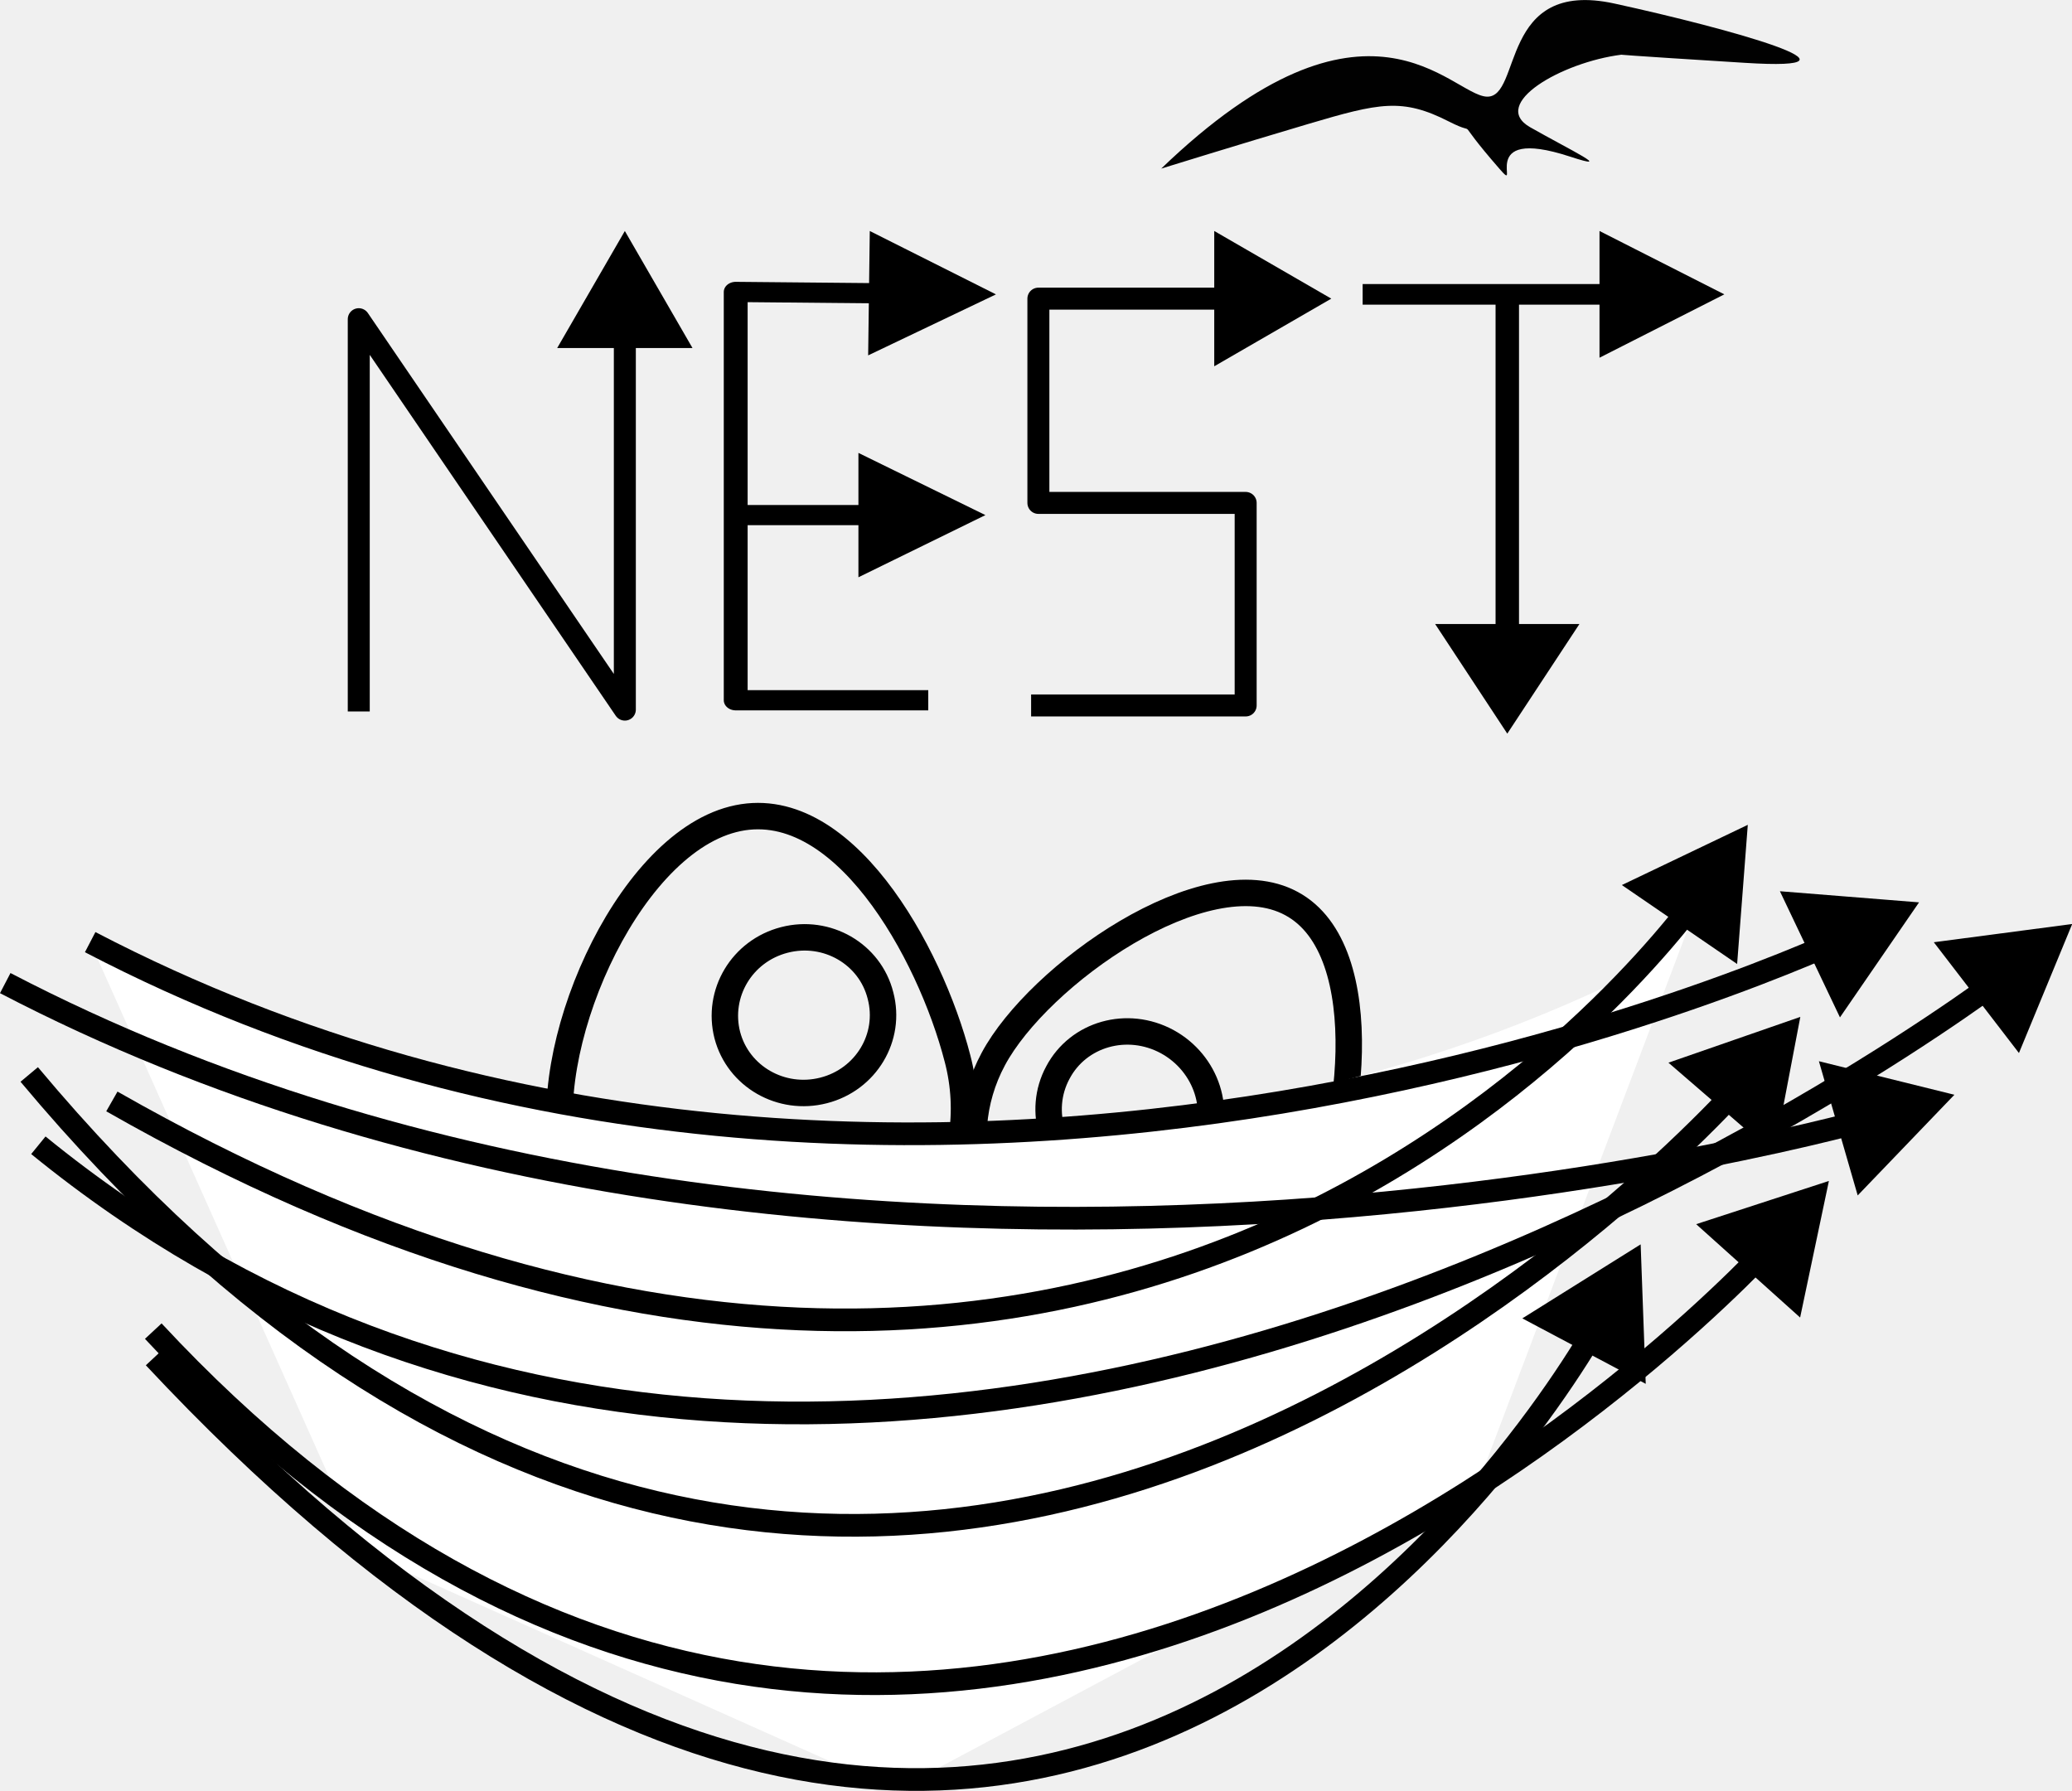
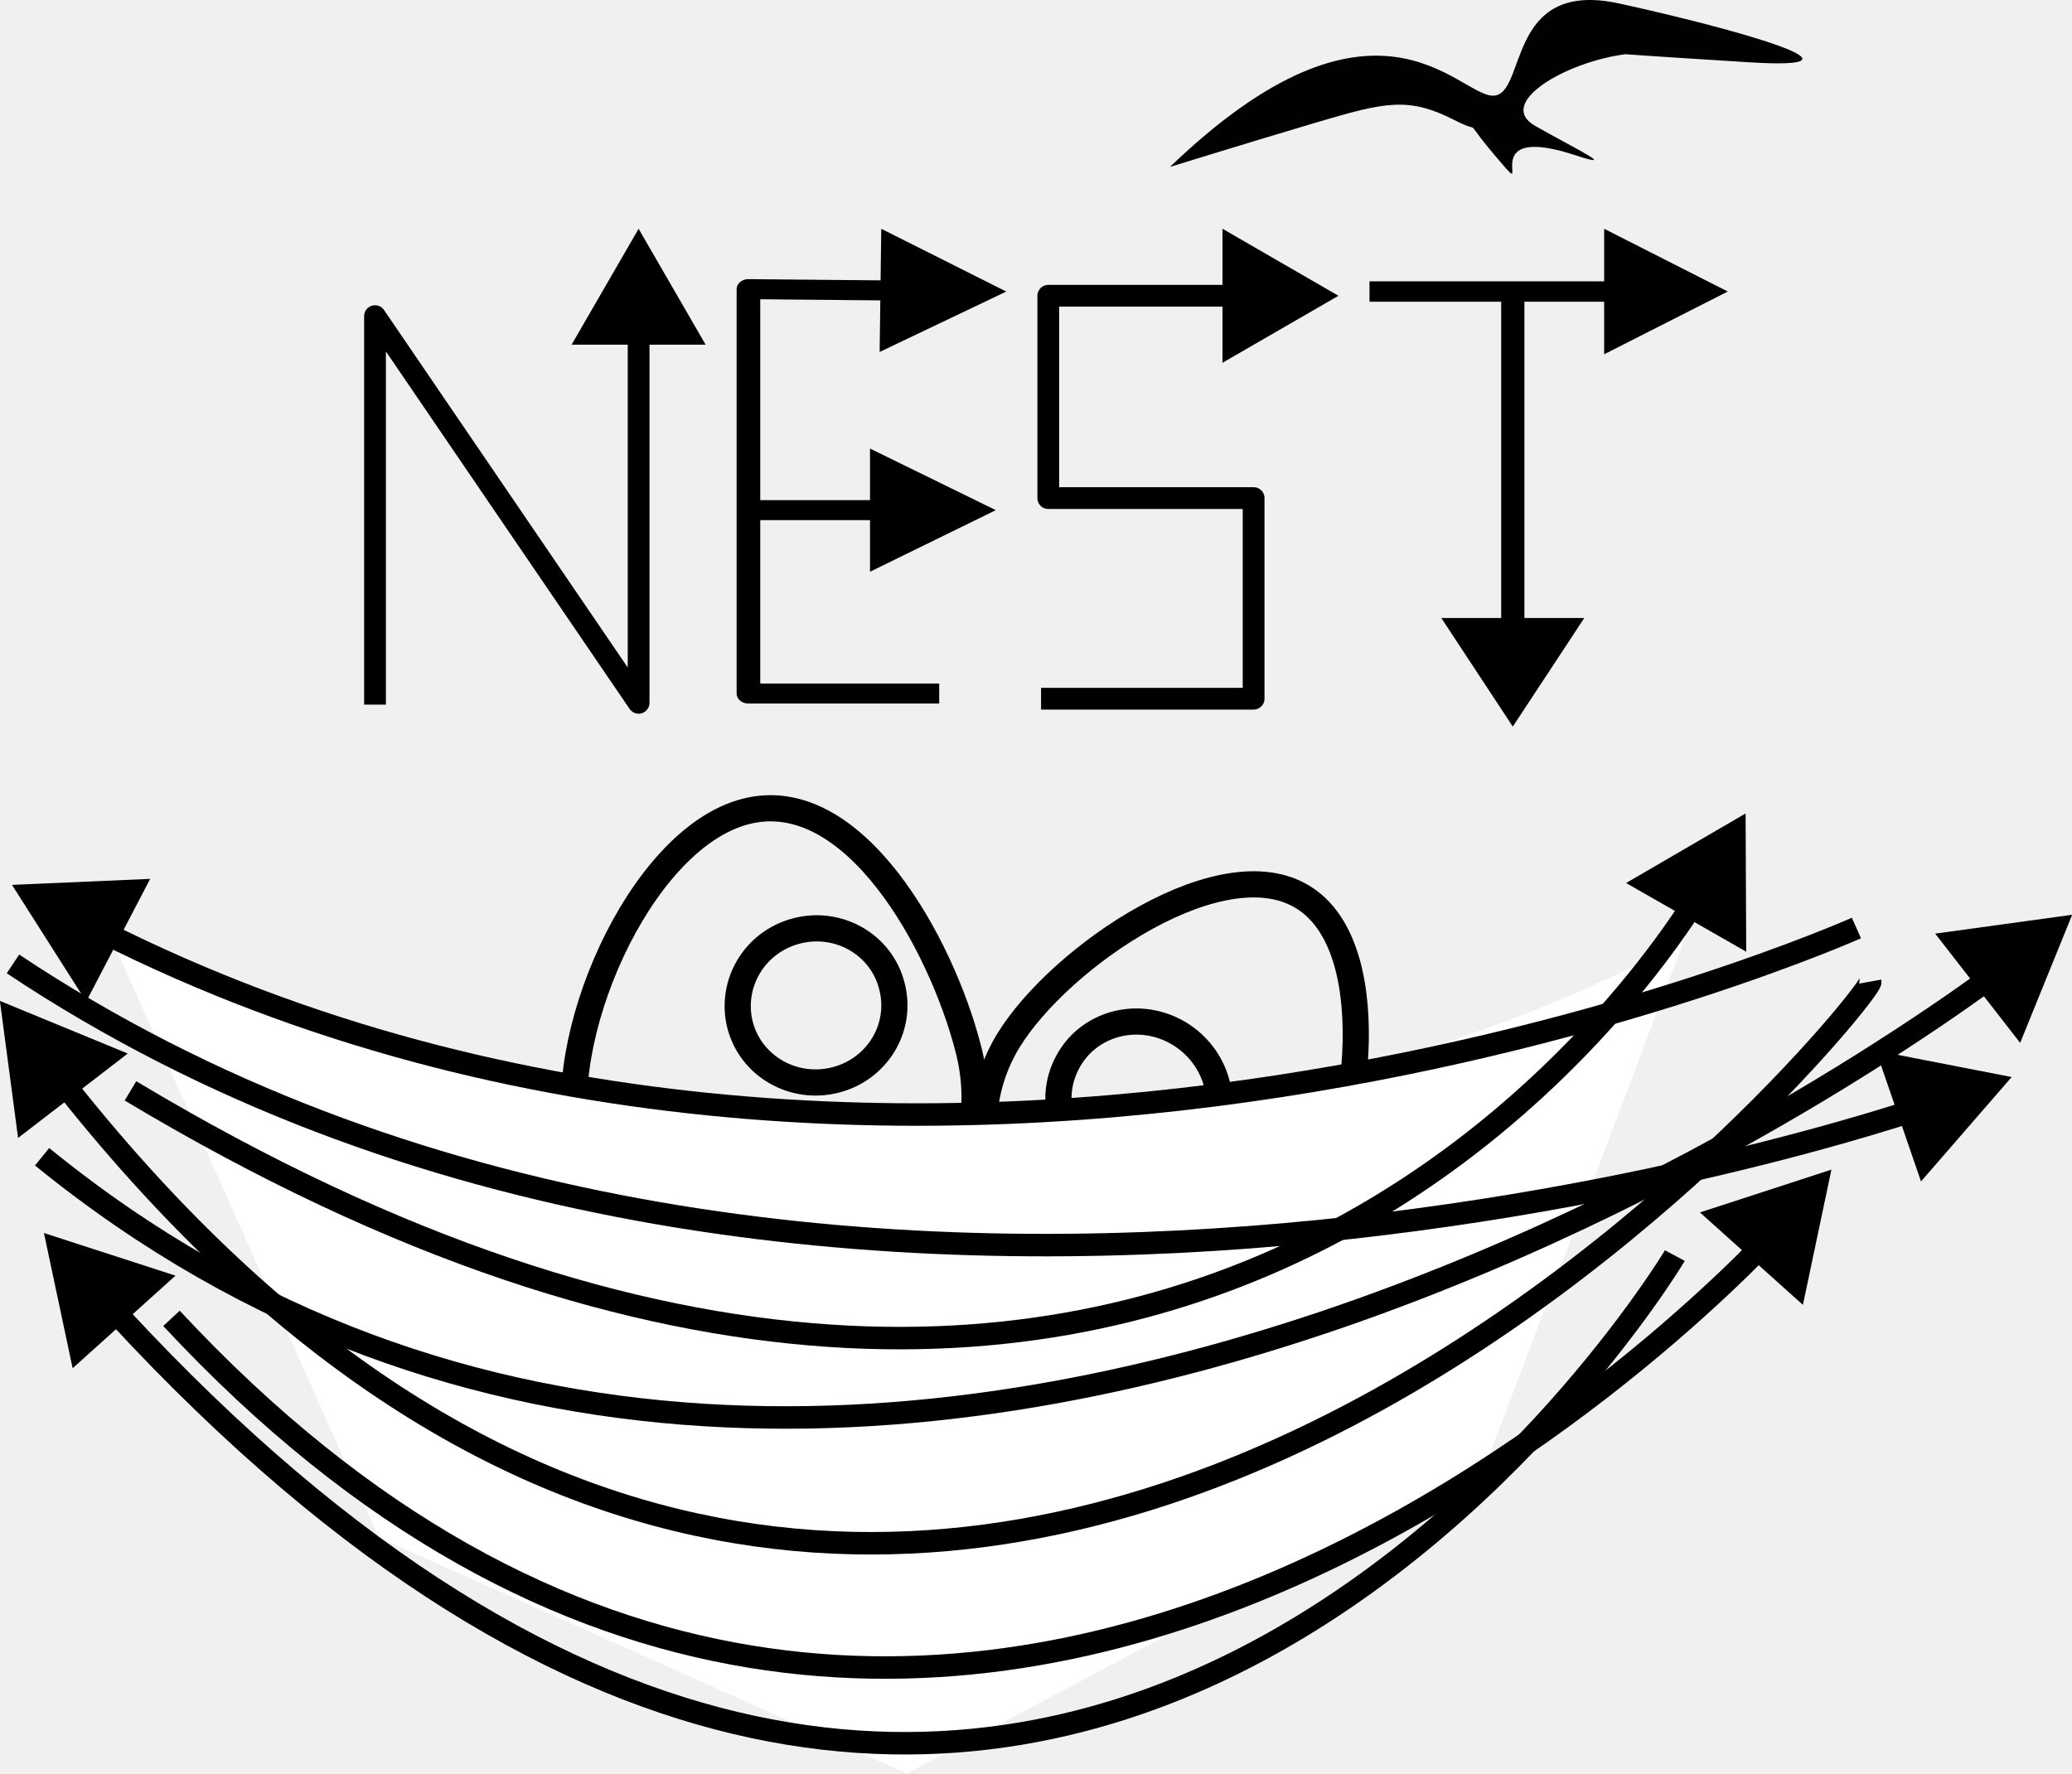
- <svg xmlns="http://www.w3.org/2000/svg" width="14.515mm" height="12.545mm" viewBox="0 0 14.515 12.545" version="1.1" id="svg1" xml:space="preserve">
+ <svg xmlns="http://www.w3.org/2000/svg" width="20.143mm" height="17.247mm" viewBox="0 0 20.143 17.247" version="1.1" id="svg1">
  <defs id="defs1">
-     <marker style="overflow:visible" id="marker27" refX="0" refY="0" orient="auto-start-reverse" markerWidth="1" markerHeight="1" viewBox="0 0 1 1" preserveAspectRatio="xMidYMid">
-       <path transform="scale(0.5)" style="fill:context-stroke;fill-rule:evenodd;stroke:context-stroke;stroke-width:1pt" d="M 5.77,0 -2.88,5 V -5 Z" id="path27" />
+     <marker style="overflow:visible" id="marker27-3" refX="0" refY="0" orient="auto-start-reverse" markerWidth="1" markerHeight="1" viewBox="0 0 1 1" preserveAspectRatio="xMidYMid">
+       <path transform="scale(0.5)" style="fill:context-stroke;fill-rule:evenodd;stroke:context-stroke;stroke-width:1pt" d="M 5.77,0 -2.88,5 V -5 Z" id="path27-67" />
    </marker>
-     <clipPath clipPathUnits="userSpaceOnUse" id="clipPath17">
-       <rect style="fill:none;stroke:#000000;stroke-width:0.265;stroke-linejoin:round;stroke-dasharray:none;stroke-opacity:1" id="rect18" width="3.384" height="2.28" x="31.186" y="119.078" />
-     </clipPath>
-     <marker style="overflow:visible" id="Triangle-4-9-3" refX="0" refY="0" orient="auto-start-reverse" markerWidth="1" markerHeight="1" viewBox="0 0 1 1" preserveAspectRatio="xMidYMid">
-       <path transform="scale(0.5)" style="fill:context-stroke;fill-rule:evenodd;stroke:context-stroke;stroke-width:1pt" d="M 5.77,0 -2.88,5 V -5 Z" id="path135-9-1-6" />
+     <marker style="overflow:visible" id="Triangle-4-9-3-0-5" refX="0" refY="0" orient="auto-start-reverse" markerWidth="1" markerHeight="1" viewBox="0 0 1 1" preserveAspectRatio="xMidYMid">
+       <path transform="scale(0.5)" style="fill:context-stroke;fill-rule:evenodd;stroke:context-stroke;stroke-width:1pt" d="M 5.77,0 -2.88,5 V -5 Z" id="path135-9-1-6-6-6" />
    </marker>
-     <marker style="overflow:visible" id="Triangle-4-9-3-4" refX="0" refY="0" orient="auto-start-reverse" markerWidth="1" markerHeight="1" viewBox="0 0 1 1" preserveAspectRatio="xMidYMid">
-       <path transform="scale(0.5)" style="fill:context-stroke;fill-rule:evenodd;stroke:context-stroke;stroke-width:1pt" d="M 5.77,0 -2.88,5 V -5 Z" id="path135-9-1-6-5" />
+     <marker style="overflow:visible" id="Triangle-4-9-3-1-1" refX="0" refY="0" orient="auto-start-reverse" markerWidth="1" markerHeight="1" viewBox="0 0 1 1" preserveAspectRatio="xMidYMid">
+       <path transform="scale(0.5)" style="fill:context-stroke;fill-rule:evenodd;stroke:context-stroke;stroke-width:1pt" d="M 5.77,0 -2.88,5 V -5 Z" id="path135-9-1-6-55-2" />
    </marker>
-     <marker style="overflow:visible" id="Triangle-4-9-3-0" refX="0" refY="0" orient="auto-start-reverse" markerWidth="1" markerHeight="1" viewBox="0 0 1 1" preserveAspectRatio="xMidYMid">
-       <path transform="scale(0.5)" style="fill:context-stroke;fill-rule:evenodd;stroke:context-stroke;stroke-width:1pt" d="M 5.77,0 -2.88,5 V -5 Z" id="path135-9-1-6-6" />
+     <marker style="overflow:visible" id="Triangle-4-9-3-4-7" refX="0" refY="0" orient="auto-start-reverse" markerWidth="1" markerHeight="1" viewBox="0 0 1 1" preserveAspectRatio="xMidYMid">
+       <path transform="scale(0.5)" style="fill:context-stroke;fill-rule:evenodd;stroke:context-stroke;stroke-width:1pt" d="M 5.77,0 -2.88,5 V -5 Z" id="path135-9-1-6-5-0" />
    </marker>
-     <marker style="overflow:visible" id="Triangle-4-9-3-1" refX="0" refY="0" orient="auto-start-reverse" markerWidth="1" markerHeight="1" viewBox="0 0 1 1" preserveAspectRatio="xMidYMid">
-       <path transform="scale(0.5)" style="fill:context-stroke;fill-rule:evenodd;stroke:context-stroke;stroke-width:1pt" d="M 5.77,0 -2.88,5 V -5 Z" id="path135-9-1-6-55" />
-     </marker>
-     <marker style="overflow:visible" id="Triangle-4-9-3-6" refX="0" refY="0" orient="auto-start-reverse" markerWidth="1" markerHeight="1" viewBox="0 0 1 1" preserveAspectRatio="xMidYMid">
-       <path transform="scale(0.5)" style="fill:context-stroke;fill-rule:evenodd;stroke:context-stroke;stroke-width:1pt" d="M 5.77,0 -2.88,5 V -5 Z" id="path135-9-1-6-9" />
-     </marker>
-     <marker style="overflow:visible" id="Triangle-4-9-3-6-5" refX="0" refY="0" orient="auto-start-reverse" markerWidth="1" markerHeight="1" viewBox="0 0 1 1" preserveAspectRatio="xMidYMid">
-       <path transform="scale(0.5)" style="fill:context-stroke;fill-rule:evenodd;stroke:context-stroke;stroke-width:1pt" d="M 5.77,0 -2.88,5 V -5 Z" id="path135-9-1-6-9-4" />
-     </marker>
-     <marker style="overflow:visible" id="Triangle-4-9-3-6-0" refX="0" refY="0" orient="auto-start-reverse" markerWidth="1" markerHeight="1" viewBox="0 0 1 1" preserveAspectRatio="xMidYMid">
-       <path transform="scale(0.5)" style="fill:context-stroke;fill-rule:evenodd;stroke:context-stroke;stroke-width:1pt" d="M 5.77,0 -2.88,5 V -5 Z" id="path135-9-1-6-9-7" />
+     <marker style="overflow:visible" id="Triangle-4-9-3-6-3" refX="0" refY="0" orient="auto-start-reverse" markerWidth="1" markerHeight="1" viewBox="0 0 1 1" preserveAspectRatio="xMidYMid">
+       <path transform="scale(0.5)" style="fill:context-stroke;fill-rule:evenodd;stroke:context-stroke;stroke-width:1pt" d="M 5.77,0 -2.88,5 V -5 Z" id="path135-9-1-6-9-6" />
    </marker>
  </defs>
-   <g id="layer1" transform="translate(-53.45927,-140.1769)">
-     <g id="g256" transform="matrix(0.3527769,0,0,-0.3527769,12.63269,353.2464)" style="stroke-width:0.525;stroke-dasharray:none">
-       <path id="path34940-2-5-2-7" style="fill:none;fill-opacity:0.5;fill-rule:nonzero;stroke:#000000;stroke-width:0.525;stroke-linecap:butt;stroke-linejoin:miter;stroke-miterlimit:4;stroke-dasharray:none;stroke-opacity:1" d="m 135.454,582.948 c -0.892,-1.658 -0.224,-3.759 1.499,-4.683 1.717,-0.935 3.841,-0.335 4.733,1.333 0.892,1.658 1.412,5.511 -0.311,6.437 -1.717,0.932 -5.03,-1.421 -5.921,-3.087 z" />
-       <path id="path34944-4-0-8-8" style="fill:none;fill-opacity:1;fill-rule:nonzero;stroke:#000000;stroke-width:0.525;stroke-linecap:butt;stroke-linejoin:miter;stroke-miterlimit:4;stroke-dasharray:none;stroke-opacity:1" d="m 136.736,582.679 c -0.413,-0.766 -0.108,-1.731 0.687,-2.153 0.789,-0.43 1.76,-0.153 2.173,0.612 0.413,0.76 0.098,1.725 -0.689,2.155 -0.795,0.43 -1.766,0.153 -2.171,-0.614 z" />
-       <g id="g17" transform="translate(-1.007986,-1.626221)" style="stroke-width:0.525;stroke-dasharray:none">
-         <path id="path20044-9-9-1" style="fill:none;fill-opacity:0.5;fill-rule:nonzero;stroke:#000000;stroke-width:0.525;stroke-linecap:butt;stroke-linejoin:miter;stroke-miterlimit:4;stroke-dasharray:none;stroke-opacity:1" d="m 127.95,582.569 c 0.55,-2.107 2.752,-3.376 4.896,-2.817 2.16,0.557 3.462,2.717 2.905,4.832 -0.544,2.111 -2.3,5.307 -4.46,4.75 -2.151,-0.552 -3.89,-4.644 -3.341,-6.764 z" />
-         <path id="path20048-1-1-0" style="fill:none;fill-opacity:1;fill-rule:nonzero;stroke:#000000;stroke-width:0.525;stroke-linecap:butt;stroke-linejoin:miter;stroke-miterlimit:4;stroke-dasharray:none;stroke-opacity:1" d="m 131.18,585.048 c 0.215,-0.822 1.071,-1.314 1.914,-1.097 0.841,0.216 1.347,1.057 1.127,1.886 -0.209,0.826 -1.065,1.32 -1.908,1.102 -0.842,-0.217 -1.346,-1.059 -1.133,-1.892 z" />
+   <g id="layer1" transform="translate(-6.149113,-4.123334)">
+     <g id="g11" transform="matrix(0.484979,0,0,-0.484979,-563.8238,79.78026)">
+       <g id="g256-6" transform="translate(1059.917,-447.9776)" style="stroke-width:0.525;stroke-dasharray:none">
+         <path id="path34940-2-5-2-7-1" style="fill:none;fill-opacity:0.5;fill-rule:nonzero;stroke:#000000;stroke-width:0.525;stroke-linecap:butt;stroke-linejoin:miter;stroke-miterlimit:4;stroke-dasharray:none;stroke-opacity:1" d="m 135.454,582.948 c -0.892,-1.658 -0.224,-3.759 1.499,-4.683 1.717,-0.935 3.841,-0.335 4.733,1.333 0.892,1.658 1.412,5.511 -0.311,6.437 -1.717,0.932 -5.03,-1.421 -5.921,-3.087 z" />
+         <path id="path34944-4-0-8-8-8" style="fill:none;fill-opacity:1;fill-rule:nonzero;stroke:#000000;stroke-width:0.525;stroke-linecap:butt;stroke-linejoin:miter;stroke-miterlimit:4;stroke-dasharray:none;stroke-opacity:1" d="m 136.736,582.679 c -0.413,-0.766 -0.108,-1.731 0.687,-2.153 0.789,-0.43 1.76,-0.153 2.173,0.612 0.413,0.76 0.098,1.725 -0.689,2.155 -0.795,0.43 -1.766,0.153 -2.171,-0.614 z" />
+         <g id="g17-7" transform="translate(-1.007986,-1.626221)" style="stroke-width:0.525;stroke-dasharray:none">
+           <path id="path20044-9-9-1-9" style="fill:none;fill-opacity:0.5;fill-rule:nonzero;stroke:#000000;stroke-width:0.525;stroke-linecap:butt;stroke-linejoin:miter;stroke-miterlimit:4;stroke-dasharray:none;stroke-opacity:1" d="m 127.95,582.569 c 0.55,-2.107 2.752,-3.376 4.896,-2.817 2.16,0.557 3.462,2.717 2.905,4.832 -0.544,2.111 -2.3,5.307 -4.46,4.75 -2.151,-0.552 -3.89,-4.644 -3.341,-6.764 z" />
+           <path id="path20048-1-1-0-2" style="fill:none;fill-opacity:1;fill-rule:nonzero;stroke:#000000;stroke-width:0.525;stroke-linecap:butt;stroke-linejoin:miter;stroke-miterlimit:4;stroke-dasharray:none;stroke-opacity:1" d="m 131.18,585.048 c 0.215,-0.822 1.071,-1.314 1.914,-1.097 0.841,0.216 1.347,1.057 1.127,1.886 -0.209,0.826 -1.065,1.32 -1.908,1.102 -0.842,-0.217 -1.346,-1.059 -1.133,-1.892 z" />
+         </g>
      </g>
+       <path style="fill:#ffffff;fill-opacity:1;stroke:none;stroke-width:0.45;stroke-linejoin:bevel;stroke-dasharray:none;stroke-opacity:1" d="m 1177.438,137.29 5.414,-12.119 10.582,-4.732 11.597,6.182 4.416,11.68 c -1.098,-0.706 -0.234,-1.077 -1.343,-1.625 -9.46,-4.674 -21.229,-3.953 -30.667,0.614 z" id="path18-0" />
+       <g id="g21-2" transform="matrix(2.834653,0,0,-2.834653,1026.884,553.3533)">
+         <path style="fill:none;fill-opacity:1;stroke:#000000;stroke-width:0.154;stroke-linejoin:round;stroke-dasharray:none;stroke-opacity:1;marker-end:url(#marker27-3)" d="m 54.993,145.161 v -2.748 l 1.864,2.735 v -2.806" id="path21-3" />
+         <g id="g20-7" transform="matrix(0.7171075,0,0,-0.6075756,15.49424,230.679)" style="stroke-width:1.515">
+           <path style="fill:none;fill-opacity:1;stroke:#000000;stroke-width:0.233;stroke-linejoin:round;stroke-dasharray:none;stroke-opacity:1;marker-end:url(#marker27-3)" d="m 60.644,140.882 h -1.881 v 4.708 l 1.715,-0.019" id="path22-5" />
+           <path style="fill:none;fill-opacity:1;stroke:#000000;stroke-width:0.233;stroke-linejoin:round;stroke-dasharray:none;stroke-opacity:1;marker-end:url(#marker27-3)" d="m 58.763,143.017 h 1.612" id="path23-9" />
+         </g>
+         <path style="fill:none;fill-opacity:1;stroke:#000000;stroke-width:0.154;stroke-linejoin:round;stroke-dasharray:none;stroke-opacity:1;marker-start:url(#Triangle-4-9-3-0-5)" d="m 61.259,142.269 h -1.505 v 1.431 h 1.452 v 1.419 h -1.503" id="path24-22" />
+         <g id="g19-8" transform="matrix(0.7171075,0,0,0.6297964,15.94348,53.57624)" style="stroke-width:1.488">
+           <path style="fill:none;fill-opacity:1;stroke:#000000;stroke-width:0.229;stroke-linejoin:round;stroke-dasharray:none;stroke-opacity:1;marker-end:url(#marker27-3)" d="m 65.674,140.832 v 4.021" id="path25-9" />
+           <path style="fill:none;fill-opacity:1;stroke:#000000;stroke-width:0.229;stroke-linejoin:round;stroke-dasharray:none;stroke-opacity:1;marker-end:url(#marker27-3)" d="m 64.261,140.78 h 2.72" id="path26-7" />
+         </g>
+       </g>
+       <g id="g18-3" transform="matrix(2.834653,0,0,-2.834653,1024.108,553.3533)">
+         <path style="fill:none;stroke:#000000;stroke-width:0.159;stroke-linejoin:bevel;stroke-dasharray:none;stroke-opacity:1;marker-start:url(#Triangle-4-9-3-1-1)" d="m 53.906,146.697 c 5.837,3.042 12.542,0.044 12.542,0.044" id="path17-7-6-6" />
+         <path style="fill:none;stroke:#000000;stroke-width:0.159;stroke-linejoin:bevel;stroke-dasharray:none;stroke-opacity:1;marker-end:url(#Triangle-4-9-3-4-7)" d="m 53.412,146.995 c 5.568,3.71 13.211,1.118 13.6,0.984" id="path17-7-6-3-1" />
+         <path style="fill:none;stroke:#000000;stroke-width:0.159;stroke-linejoin:bevel;stroke-dasharray:none;stroke-opacity:1;marker-end:url(#Triangle-4-9-3-0-5)" d="m 53.618,148.359 c 5.938,4.835 13.91,-1.365 13.91,-1.365" id="path17-7-6-2-2" />
+         <path style="fill:none;stroke:#000000;stroke-width:0.159;stroke-linejoin:bevel;stroke-dasharray:none;stroke-opacity:1;marker-end:url(#Triangle-4-9-3-1-1)" d="m 54.243,147.893 c 7.62,4.571 11.006,-1.236 11.141,-1.472" id="path17-7-6-7-9" />
+         <path style="fill:none;stroke:#000000;stroke-width:0.159;stroke-linejoin:bevel;stroke-dasharray:none;stroke-opacity:1;marker-end:url(#Triangle-4-9-3-6-3)" d="m 54.533,149.502 c 5.49,5.905 11.361,-0.632 11.361,-0.632" id="path17-7-6-74-3" />
+         <path style="fill:none;stroke:#000000;stroke-width:0.159;stroke-linejoin:bevel;stroke-dasharray:none;stroke-opacity:1;marker-start:url(#Triangle-4-9-3-1-1)" d="m 53.664,147.704 c 6.079,7.898 12.903,-0.468 12.882,-0.584" id="path17-7-6-74-4-1" />
+         <path style="fill:none;stroke:#000000;stroke-width:0.159;stroke-linejoin:bevel;stroke-dasharray:none;stroke-opacity:1;marker-start:url(#Triangle-4-9-3-1-1)" d="m 54.009,149.318 c 6.574,7.299 11.126,-0.206 11.155,-0.26" id="path17-7-6-74-6-9" />
+       </g>
+       <path style="fill:#010101;fill-opacity:1;stroke:none;stroke-width:0.567;stroke-linejoin:bevel;stroke-dasharray:none;stroke-opacity:1" d="m 1198.704,152.652 c 4.103,3.949 5.756,1.462 6.462,1.43 0.706,-0.032 0.241,2.351 2.541,1.849 2.3,-0.502 5.332,-1.351 2.581,-1.178 -2.546,0.16 -2.447,0.161 -2.447,0.161 -1.189,-0.15 -2.622,-0.979 -1.813,-1.439 0.809,-0.461 1.704,-0.883 0.793,-0.584 -1.925,0.63 -0.926,-0.79 -1.401,-0.243 -1.007,1.157 -0.333,0.598 -1,0.939 -0.933,0.477 -1.387,0.371 -2.794,-0.046 -1.407,-0.418 -2.922,-0.888 -2.922,-0.888 z" id="path44-4" />
    </g>
-     <path style="fill:#ffffff;fill-opacity:1;stroke:none;stroke-width:0.159;stroke-linejoin:bevel;stroke-dasharray:none;stroke-opacity:1" d="m 54.091,146.777 1.91,4.275 3.733,1.669 4.091,-2.181 1.558,-4.12 c -0.387,0.249 -0.082,0.38 -0.474,0.573 -3.337,1.649 -7.489,1.394 -10.819,-0.217 z" id="path18" />
-     <g id="g21" transform="translate(0.9794944)">
-       <path style="fill:none;fill-opacity:1;stroke:#000000;stroke-width:0.154;stroke-linejoin:round;stroke-dasharray:none;stroke-opacity:1;marker-end:url(#marker27)" d="m 54.993,145.161 v -2.748 l 1.864,2.735 v -2.806" id="path21" />
-       <g id="g20" transform="matrix(0.7171075,0,0,-0.6075756,15.49424,230.679)" style="stroke-width:1.515">
-         <path style="fill:none;fill-opacity:1;stroke:#000000;stroke-width:0.233;stroke-linejoin:round;stroke-dasharray:none;stroke-opacity:1;marker-end:url(#marker27)" d="m 60.644,140.882 h -1.881 v 4.708 l 1.715,-0.019" id="path22" />
-         <path style="fill:none;fill-opacity:1;stroke:#000000;stroke-width:0.233;stroke-linejoin:round;stroke-dasharray:none;stroke-opacity:1;marker-end:url(#marker27)" d="m 58.763,143.017 h 1.612" id="path23" />
-       </g>
-       <path style="fill:none;fill-opacity:1;stroke:#000000;stroke-width:0.154;stroke-linejoin:round;stroke-dasharray:none;stroke-opacity:1;marker-start:url(#Triangle-4-9-3-0)" d="m 61.259,142.269 h -1.505 v 1.431 h 1.452 v 1.419 h -1.503" id="path24" />
-       <g id="g19" transform="matrix(0.7171075,0,0,0.6297964,15.94348,53.57624)" style="stroke-width:1.488">
-         <path style="fill:none;fill-opacity:1;stroke:#000000;stroke-width:0.229;stroke-linejoin:round;stroke-dasharray:none;stroke-opacity:1;marker-end:url(#marker27)" d="m 65.674,140.832 v 4.021" id="path25" />
-         <path style="fill:none;fill-opacity:1;stroke:#000000;stroke-width:0.229;stroke-linejoin:round;stroke-dasharray:none;stroke-opacity:1;marker-end:url(#marker27)" d="m 64.261,140.78 h 2.72" id="path26" />
-       </g>
-     </g>
-     <g id="g18">
-       <path style="fill:none;stroke:#000000;stroke-width:0.159;stroke-linejoin:bevel;stroke-dasharray:none;stroke-opacity:1;marker-end:url(#Triangle-4-9-3)" d="m 54.091,146.777 c 5.837,3.042 12.302,-0.036 12.302,-0.036" id="path17-7-6" />
-       <path style="fill:none;stroke:#000000;stroke-width:0.159;stroke-linejoin:bevel;stroke-dasharray:none;stroke-opacity:1;marker-end:url(#Triangle-4-9-3-4)" d="m 53.496,147.064 c 5.837,3.042 13.112,0.939 13.112,0.939" id="path17-7-6-3" />
-       <path style="fill:none;stroke:#000000;stroke-width:0.159;stroke-linejoin:bevel;stroke-dasharray:none;stroke-opacity:1;marker-end:url(#Triangle-4-9-3-0)" d="m 53.728,148.2 c 5.938,4.835 13.8,-1.206 13.8,-1.206" id="path17-7-6-2" />
-       <path style="fill:none;stroke:#000000;stroke-width:0.159;stroke-linejoin:bevel;stroke-dasharray:none;stroke-opacity:1;marker-end:url(#Triangle-4-9-3-1)" d="m 54.243,147.893 c 7.285,4.157 11.141,-1.472 11.141,-1.472" id="path17-7-6-7" />
-       <path style="fill:none;stroke:#000000;stroke-width:0.159;stroke-linejoin:bevel;stroke-dasharray:none;stroke-opacity:1;marker-end:url(#Triangle-4-9-3-6)" d="m 54.533,149.502 c 5.49,5.905 11.361,-0.632 11.361,-0.632" id="path17-7-6-74" />
-       <path style="fill:none;stroke:#000000;stroke-width:0.159;stroke-linejoin:bevel;stroke-dasharray:none;stroke-opacity:1;marker-end:url(#Triangle-4-9-3-6-5)" d="m 53.664,147.704 c 5.932,7.093 12.038,0.024 12.038,0.024" id="path17-7-6-74-4" />
-       <path style="fill:none;stroke:#000000;stroke-width:0.159;stroke-linejoin:bevel;stroke-dasharray:none;stroke-opacity:1;marker-end:url(#Triangle-4-9-3-6-0)" d="m 54.539,149.687 c 6.376,6.819 10.149,-0.294 10.149,-0.294" id="path17-7-6-74-6" />
-     </g>
-     <path style="fill:#010101;fill-opacity:1;stroke:none;stroke-width:0.2;stroke-linejoin:bevel;stroke-dasharray:none;stroke-opacity:1" d="m 61.594,141.358 c 1.447,-1.393 2.03,-0.516 2.28,-0.504 0.249,0.011 0.085,-0.83 0.896,-0.652 0.811,0.177 1.881,0.476 0.911,0.415 -0.898,-0.056 -0.863,-0.057 -0.863,-0.057 -0.419,0.053 -0.925,0.345 -0.64,0.508 0.285,0.162 0.601,0.311 0.28,0.206 -0.679,-0.222 -0.327,0.279 -0.494,0.086 -0.355,-0.408 -0.117,-0.211 -0.353,-0.331 -0.329,-0.168 -0.489,-0.131 -0.986,0.016 -0.496,0.147 -1.031,0.313 -1.031,0.313 z" id="path44" />
  </g>
</svg>
